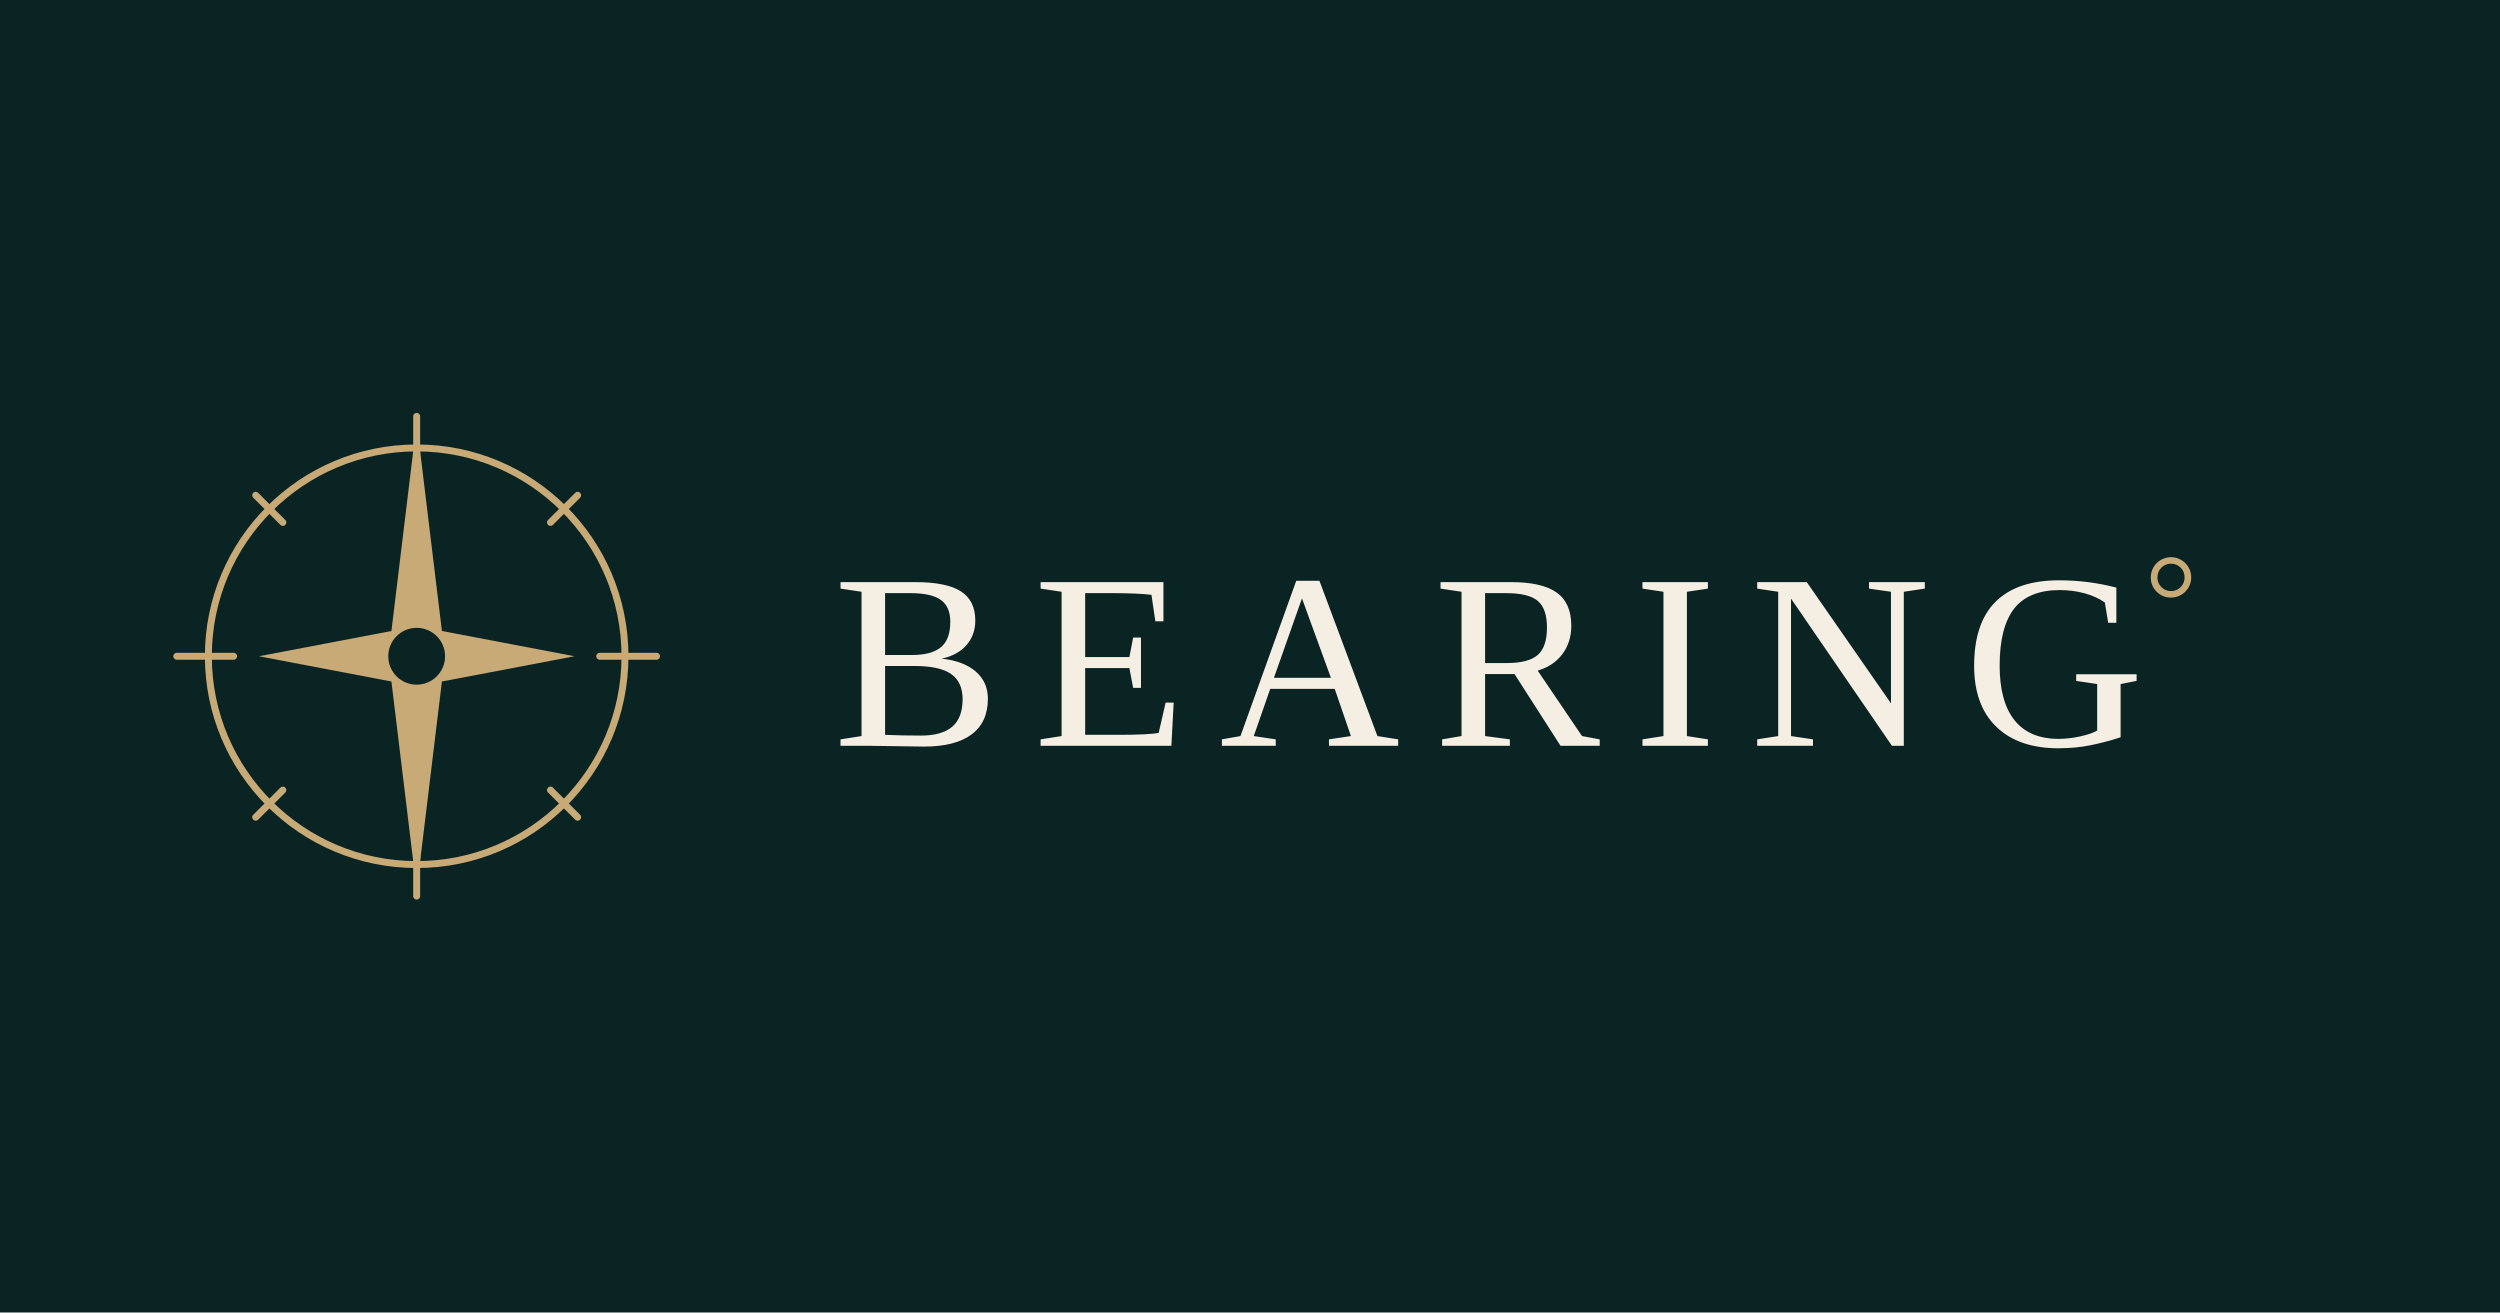
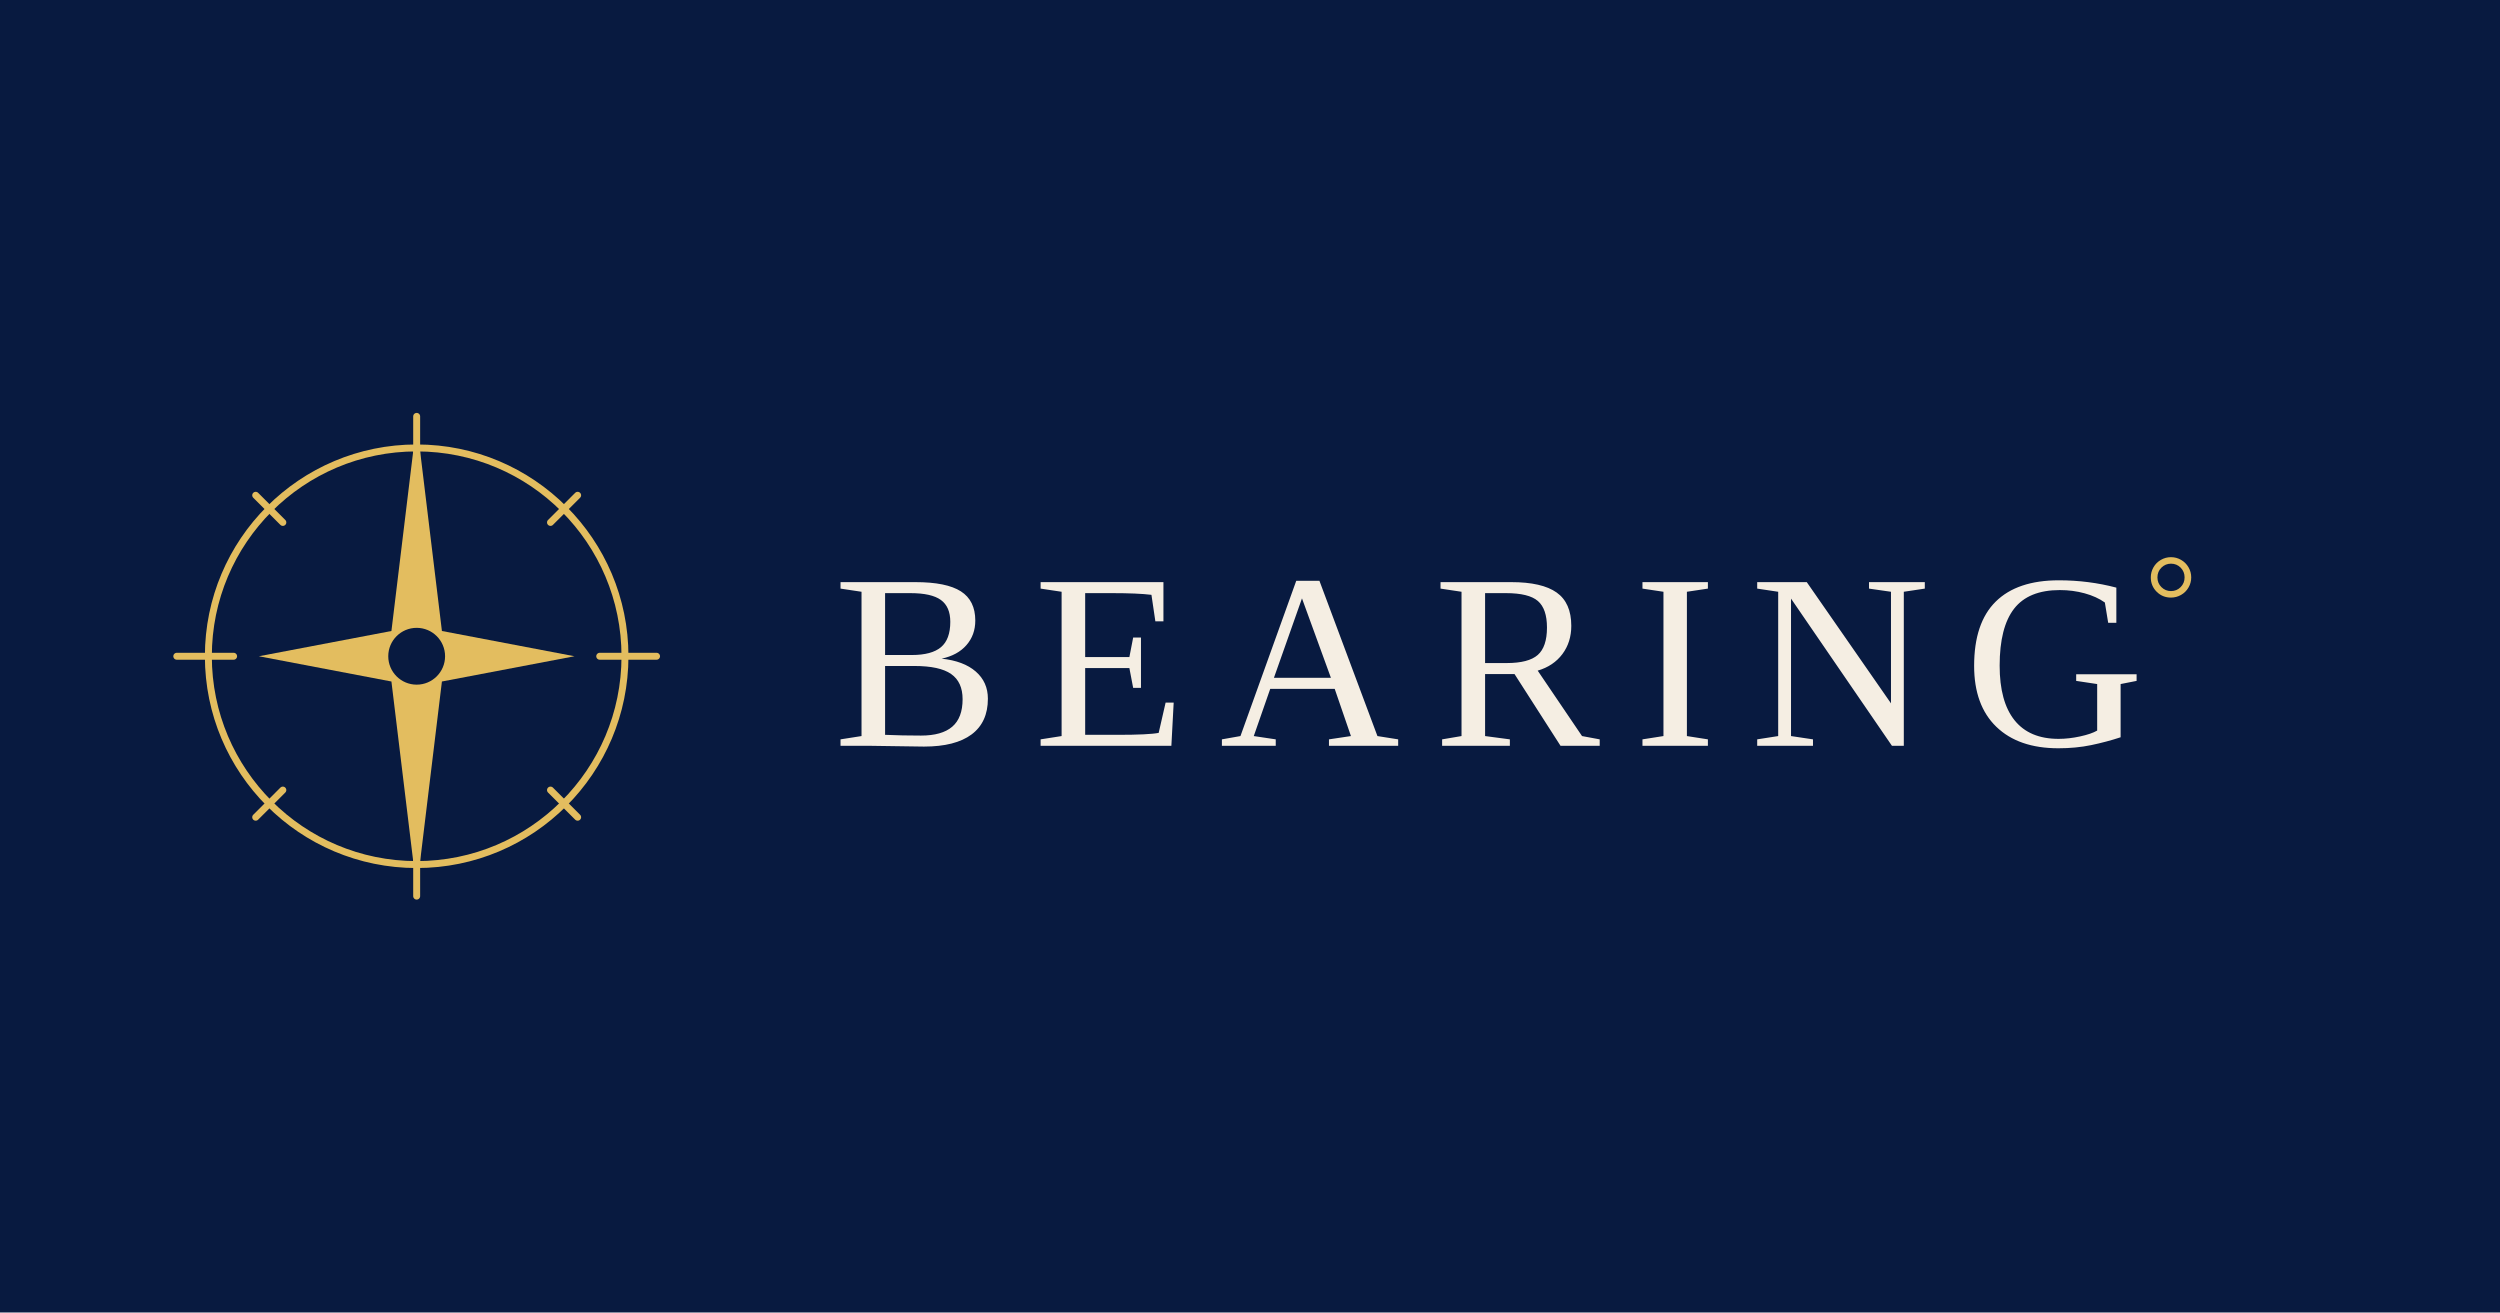
- <svg xmlns="http://www.w3.org/2000/svg" viewBox="0 0 1200 630" role="img" aria-label="BEARING — brass compass rose and wordmark on deep teal">
-   <rect width="1200" height="630" fill="#0a2424" />
+ <svg xmlns="http://www.w3.org/2000/svg" viewBox="0 0 1200 630" role="img" aria-label="BEARING — gold compass rose and wordmark on deep navy">
+   <rect width="1200" height="630" fill="#081a40" />
  <g transform="translate(48.5,163.5) scale(3.03)">
-     <circle cx="50" cy="50" r="33" fill="none" stroke="#c8aa76" stroke-width="1.1" />
-     <g stroke="#c8aa76" stroke-width="1.1" stroke-linecap="round">
+     <circle cx="50" cy="50" r="33" fill="none" stroke="#e3bd5f" stroke-width="1.1" />
+     <g stroke="#e3bd5f" stroke-width="1.1" stroke-linecap="round">
      <path d="M50 12v9 M50 88v-9 M12 50h9 M88 50h-9" />
      <path d="M71.2 28.8l4.3-4.3 M71.2 71.2l4.3 4.3 M28.8 71.2l-4.3 4.3 M28.8 28.8l-4.3-4.3" />
    </g>
-     <path d="M50 13L54 46L75 50L54 54L50 87L46 54L25 50L46 46Z" fill="#c8aa76" />
-     <circle cx="50" cy="50" r="4.5" fill="#0a2424" />
+     <path d="M50 13L54 46L75 50L54 54L50 87L46 54L25 50L46 46Z" fill="#e3bd5f" />
+     <circle cx="50" cy="50" r="4.5" fill="#081a40" />
  </g>
-   <text x="400" y="358" font-family="'Hoefler Text', Baskerville, Georgia, 'Times New Roman', serif" font-size="120" letter-spacing="16" fill="#f5eee3">BEARING<tspan dy="-48" font-size="64" fill="#c8aa76">°</tspan>
+   <text x="400" y="358" font-family="'Hoefler Text', Baskerville, Georgia, 'Times New Roman', serif" font-size="120" letter-spacing="16" fill="#f5eee3">BEARING<tspan dy="-48" font-size="64" fill="#e3bd5f">°</tspan>
  </text>
</svg>
